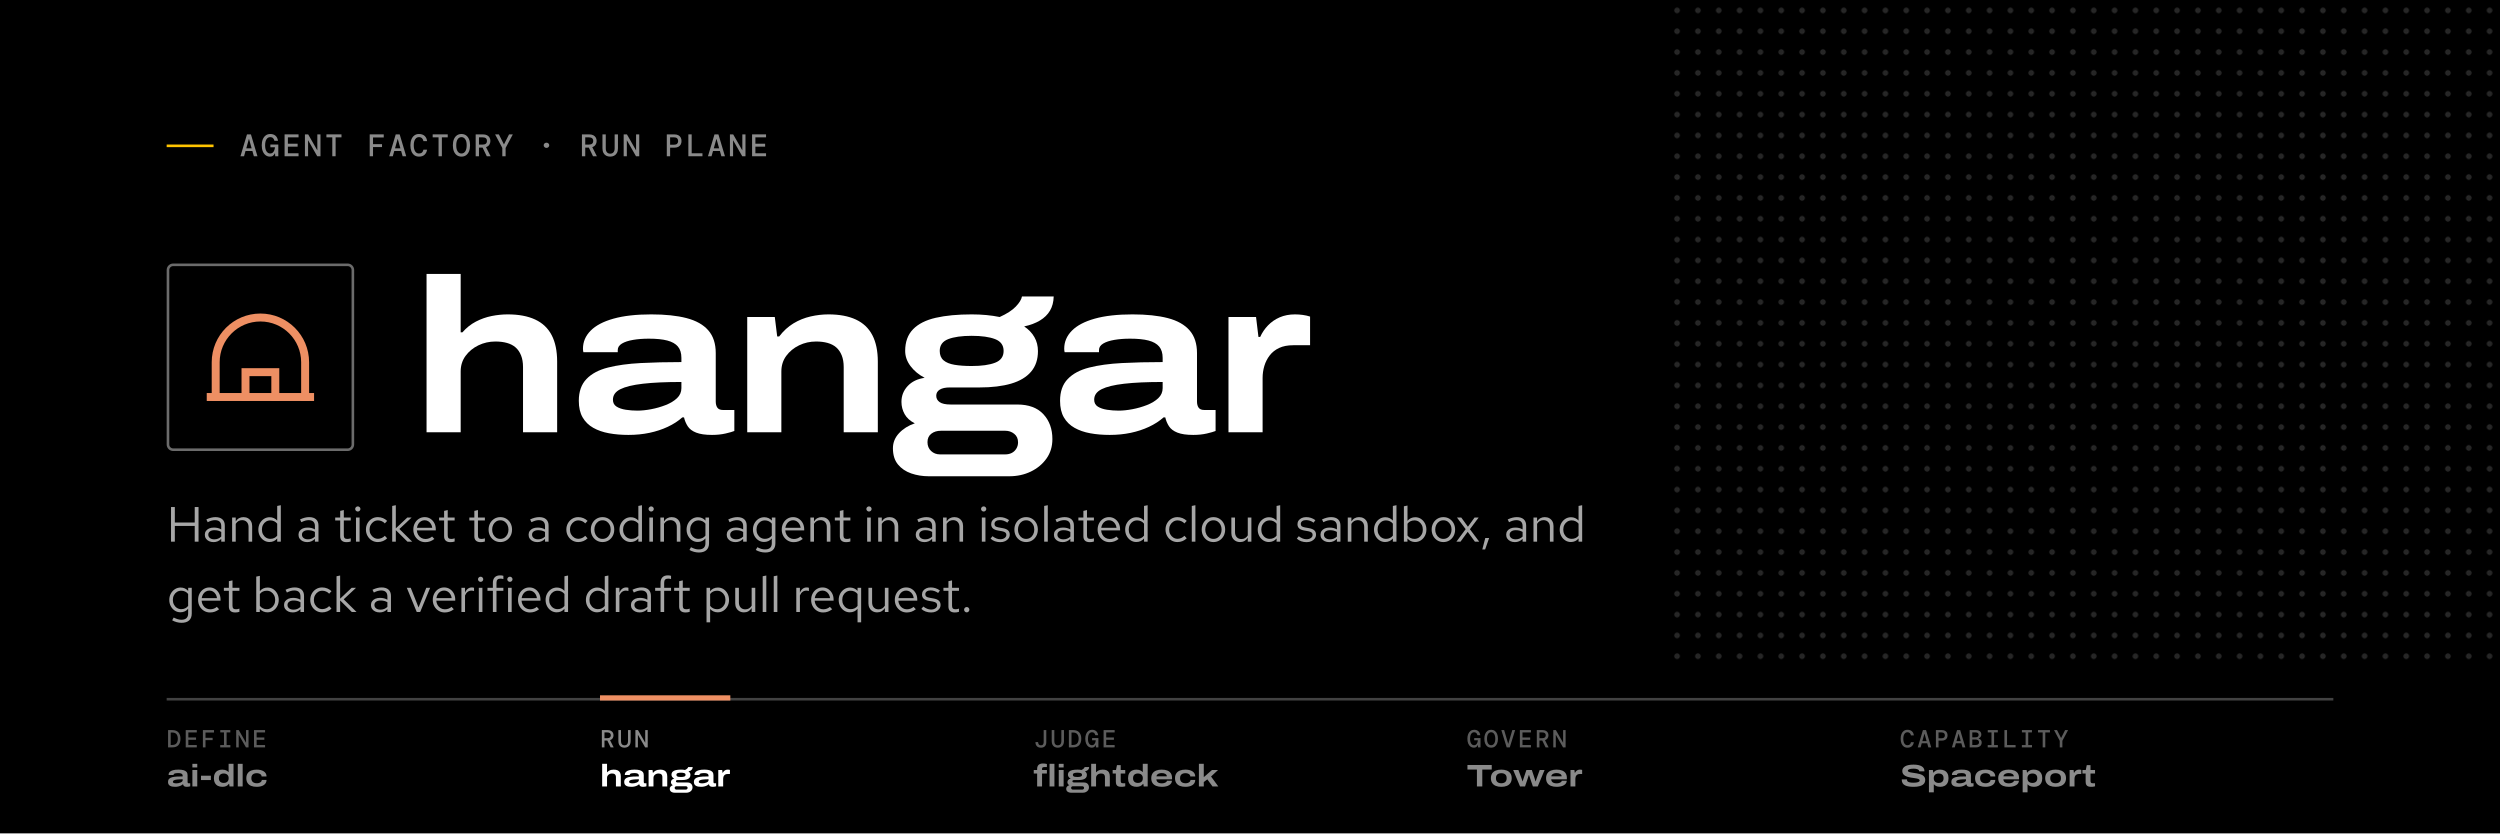
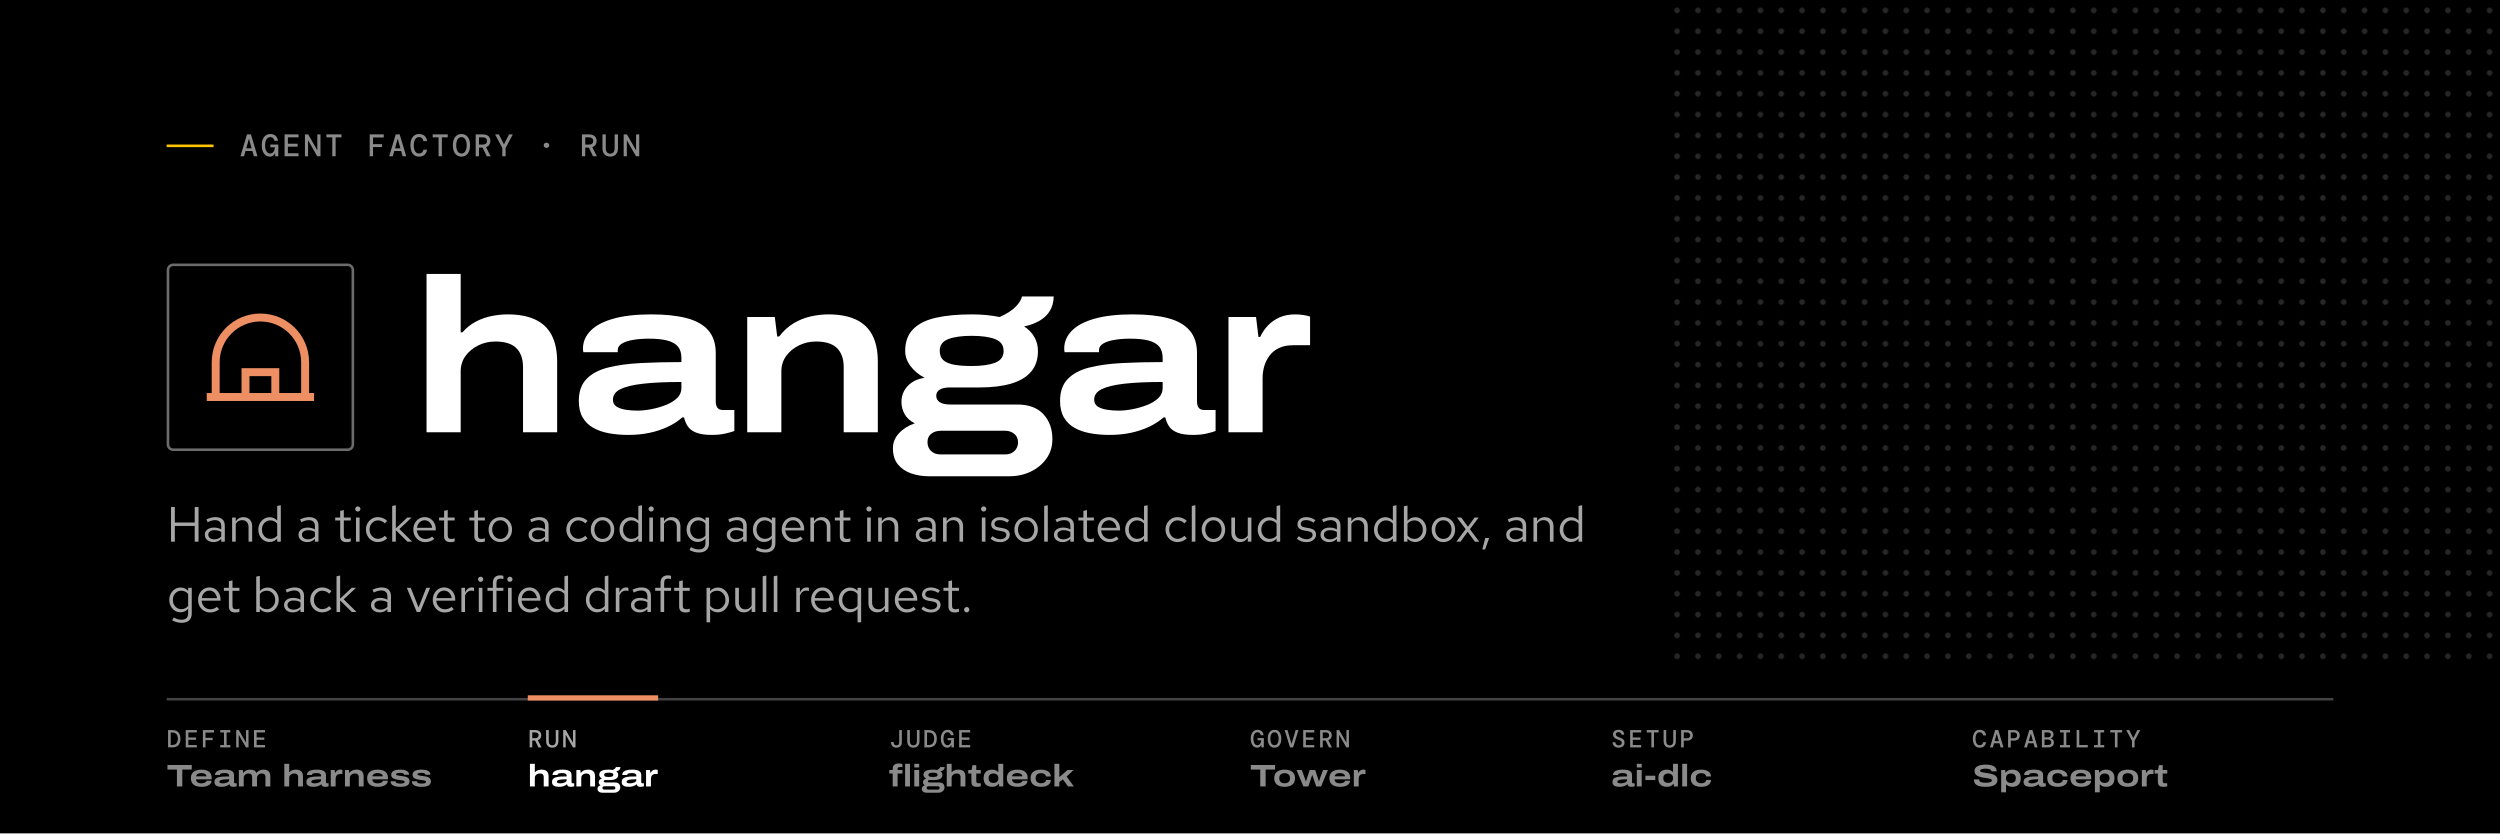
<svg xmlns="http://www.w3.org/2000/svg" width="960" height="320" viewBox="0 0 960 320" role="img" aria-labelledby="t d">
  <defs>
    <path id="m1" d="M28 0 237 700H363L572 0H457L410 168H190L143 0ZM297 550 214 253H386L303 550Z" />
    <path id="m7" d="M291 -12Q213 -12 154 32.5Q95 77 62 158Q29 239 29 350Q29 459 62 540Q95 621 156.5 666.5Q218 712 304 712Q408 712 471.5 655Q535 598 549 494H434Q424 548 390.5 580Q357 612 304 612Q223 612 180 542Q137 472 137 350Q137 223 182.5 155.5Q228 88 301 88Q350 88 382 117Q414 146 431 191.5Q448 237 452 288H305V376H559V0H461L454 94H448Q428 48 392 18Q356 -12 291 -12Z" />
    <path id="m5" d="M80 0V700H527V605H186V401H497V307H186V95H527V0Z" />
    <path id="m15" d="M51 0V700H155L448 187V700H549V0H445L152 513V0Z" />
    <path id="m21" d="M247 0V605H59V700H541V605H353V0Z" />
    <path id="m6" d="M84 0V700H533V601H190V387H478V294H190V0Z" />
    <path id="m3" d="M302 -12Q214 -12 152.5 33Q91 78 58.5 159.5Q26 241 26 349Q26 458 58.5 539.5Q91 621 153 666.5Q215 712 302 712Q415 712 482 650.5Q549 589 560 484H443Q434 539 398.5 575.5Q363 612 301 612Q222 612 178 542Q134 472 134 349Q134 227 178 157.5Q222 88 301 88Q365 88 399 121.5Q433 155 443 210H560Q544 107 479 47.5Q414 -12 302 -12Z" />
    <path id="m16" d="M300 -12Q215 -12 153 32Q91 76 58 157Q25 238 25 350Q25 462 58 543Q91 624 153 668Q215 712 300 712Q386 712 447.5 668Q509 624 542 543Q575 462 575 350Q575 238 542 157Q509 76 447.5 32Q386 -12 300 -12ZM300 88Q375 88 421 155.5Q467 223 467 350Q467 477 421 544.5Q375 612 300 612Q224 612 178.5 544.5Q133 477 133 350Q133 223 178.5 155.5Q224 88 300 88Z" />
    <path id="m19" d="M75 0V700H304Q386 700 439.5 672Q493 644 519.5 596.5Q546 549 546 489Q546 421 511.5 368.5Q477 316 406 292L553 0H430L296 277H181V0ZM181 373H298Q370 373 403.5 405Q437 437 437 489Q437 542 404 573.5Q371 605 297 605H181Z" />
    <path id="m26" d="M247 0V266L16 700H137L300 378L463 700H584L353 266V0Z" />
    <path id="m87" d="M300 267Q263 267 237 291.5Q211 316 211 351Q211 386 237 410Q263 434 300 434Q338 434 363.5 410Q389 386 389 351Q389 316 363.5 291.5Q338 267 300 267Z" />
    <path id="m22" d="M298 -12Q227 -12 171.5 17Q116 46 84 105.5Q52 165 52 256V700H158V250Q158 170 196 126.5Q234 83 300 83Q366 83 404 126.5Q442 170 442 250V700H548V256Q548 165 515 105.5Q482 46 425.5 17Q369 -12 298 -12Z" />
-     <path id="m17" d="M71 0V700H308Q388 700 440 672.5Q492 645 517 597Q542 549 542 487Q542 425 517 377Q492 329 440 301.5Q388 274 308 274H177V0ZM177 369H303Q371 369 402.5 401Q434 433 434 487Q434 540 402.5 572.5Q371 605 303 605H177Z" />
-     <path id="m12" d="M81 0V700H187V95H532V0Z" />
    <path id="d35" d="M69 0V724H225V457H233Q260 488 294.5 506Q329 524 366.5 531.5Q404 539 440 539Q515 539 565.5 515.5Q616 492 641 444Q666 396 666 323V0H510V298Q510 329 501 351.5Q492 374 476 388Q460 402 436.5 408.5Q413 415 384 415Q342 415 306 397.5Q270 380 247.5 349.5Q225 319 225 278V0Z" />
    <path id="d28" d="M270 -12Q222 -12 181 -4.5Q140 3 109 20.5Q78 38 60.5 68Q43 98 43 144Q43 207 78 243.5Q113 280 176.5 296Q240 312 325.5 316.5Q411 321 512 321V340Q512 373 496 392Q480 411 447.5 419.5Q415 428 363 428Q324 428 291.5 422.5Q259 417 240 405.5Q221 394 221 376V366H64Q63 370 62.5 373.5Q62 377 62 382Q62 429 97 464.5Q132 500 201.5 519.5Q271 539 374 539Q470 539 535.5 522Q601 505 635 466Q669 427 669 362V141Q669 123 676.5 112.5Q684 102 702 102H754V6Q742 1 714 -5.5Q686 -12 652 -12Q606 -12 579.5 -1.5Q553 9 541 27.5Q529 46 524 68H516Q488 43 449.5 25Q411 7 366 -2.5Q321 -12 270 -12ZM311 99Q339 99 373.5 105.5Q408 112 440 124.5Q472 137 492 156Q512 175 512 202V230Q405 230 336 222Q267 214 233 197Q199 180 199 149Q199 128 215.5 117.5Q232 107 258 103Q284 99 311 99Z" />
    <path id="d42" d="M69 0V527H195L206 438H215Q244 476 280.5 498Q317 520 358.5 529.5Q400 539 440 539Q515 539 565.5 515.5Q616 492 641 444Q666 396 666 323V0H510V298Q510 329 501 351.5Q492 374 476 388Q460 402 436.5 408.5Q413 415 384 415Q342 415 306 397.5Q270 380 247.5 349.5Q225 319 225 278V0Z" />
    <path id="d34" d="M177 -201Q134 -201 96.5 -188Q59 -175 36 -147Q13 -119 13 -73Q13 -34 41 -4Q69 26 113 41Q81 57 66.5 83Q52 109 52 139Q52 181 80.5 211.5Q109 242 158 249Q118 270 93.5 302.5Q69 335 69 372Q69 434 105 471Q141 508 209 523.5Q277 539 373 539Q408 539 440 536Q472 533 501 527Q550 549 574.5 574.5Q599 600 603 621H748Q747 583 731 556Q715 529 685 511Q655 493 613 484Q643 464 659.5 435.5Q676 407 676 371Q676 314 644.5 277Q613 240 553.5 222.5Q494 205 409 205H273Q243 205 227 195Q211 185 211 167Q211 149 226.5 138Q242 127 277 127H581Q660 127 701 82.5Q742 38 742 -31Q742 -82 715 -120Q688 -158 643.5 -179.5Q599 -201 545 -201ZM228 -101H527Q543 -101 556 -94.5Q569 -88 577 -75Q585 -62 585 -46Q585 -21 567.5 -7Q550 7 527 7H232Q206 7 188.5 -6.5Q171 -20 171 -45Q171 -70 187.5 -85.5Q204 -101 228 -101ZM373 303Q441 303 480 318Q519 333 519 372Q519 411 480 426Q441 441 373 441Q305 441 266 426Q227 411 227 372Q227 344 244.5 329Q262 314 295 308.5Q328 303 373 303Z" />
    <path id="d46" d="M69 0V527H195L206 436H214Q227 465 249.5 488.5Q272 512 303 525.5Q334 539 373 539Q391 539 409 536.5Q427 534 442 529V398H365Q327 398 300.5 385.5Q274 373 257.5 351.5Q241 330 233 303.5Q225 277 225 248V0Z" />
    <path id="s8" d="M88 0V700H165V387H567V700H644V0H567V318H165V0Z" />
    <path id="s27" d="M226 -9Q174 -9 134 10Q94 29 71.5 62.5Q49 96 49 140Q49 184 72 216.5Q95 249 136 267Q177 285 232 285Q274 285 311.5 276Q349 267 381 247V314Q381 374 349 404.5Q317 435 255 435Q221 435 185.5 425Q150 415 107 393L80 449Q178 496 264 496Q355 496 404 451.5Q453 407 453 324V0H381V57Q349 24 310 7.5Q271 -9 226 -9ZM119 142Q119 99 152.5 73Q186 47 241 47Q282 47 316.5 61Q351 75 381 103V197Q350 215 317 223.5Q284 232 243 232Q187 232 153 207.5Q119 183 119 142Z" />
    <path id="s41" d="M75 0V488H148V409Q176 453 215 474.5Q254 496 303 496Q356 496 395.5 473.5Q435 451 457.5 410.5Q480 370 480 316V0H407V295Q407 360 371.5 397.5Q336 435 276 435Q236 435 203 416Q170 397 148 360V0Z" />
    <path id="s30" d="M278 -7Q215 -7 164 26.5Q113 60 83 116.5Q53 173 53 243Q53 314 83.5 370.5Q114 427 166 460.5Q218 494 282 494Q327 494 366 476.5Q405 459 434 426V722L507 737V0H434V65Q406 30 366 11.5Q326 -7 278 -7ZM296 57Q339 57 375 74Q411 91 434 122V364Q410 395 373.5 412.5Q337 430 296 430Q247 430 208.5 406Q170 382 147.5 340Q125 298 125 244Q125 191 147.5 148.5Q170 106 208.5 81.5Q247 57 296 57Z" />
    <path id="s47" d="M261 -10Q198 -10 165.5 20.5Q133 51 133 109V428H32V488H133V622L206 639V488H346V428H206V128Q206 89 222.5 72Q239 55 277 55Q296 55 311 58Q326 61 346 68V3Q326 -4 304 -7Q282 -10 261 -10Z" />
    <path id="s35" d="M74 0V488H147V0ZM111 609Q89 609 73.5 624.5Q58 640 58 661Q58 682 73.5 697.5Q89 713 111 713Q133 713 148.5 697.5Q164 682 164 661Q164 640 148.5 624.5Q133 609 111 609Z" />
    <path id="s29" d="M294 -8Q226 -8 171.5 25.5Q117 59 85 116.5Q53 174 53 244Q53 315 85 372Q117 429 171.5 462.5Q226 496 294 496Q348 496 397 476Q446 456 482 420L435 369Q409 398 372 414Q335 430 297 430Q249 430 210.5 405Q172 380 149 338Q126 296 126 244Q126 192 149 150Q172 108 210.5 83Q249 58 297 58Q335 58 372 74.5Q409 91 435 119L482 68Q446 32 397 12Q348 -8 294 -8Z" />
    <path id="s38" d="M75 0V722L148 737V269L380 488H468L220 256L479 0H383L148 233V0Z" />
    <path id="s31" d="M295 -10Q227 -10 172 23.5Q117 57 85 114.5Q53 172 53 244Q53 316 83.5 373Q114 430 166 463Q218 496 283 496Q347 496 397.5 463.5Q448 431 477.5 375.5Q507 320 507 250V228H124Q128 178 151.5 138.5Q175 99 213.5 76.5Q252 54 298 54Q336 54 371.5 67.5Q407 81 432 104L478 55Q436 22 391 6Q346 -10 295 -10ZM126 280H435Q430 324 408.5 358.5Q387 393 354.5 413Q322 433 282 433Q242 433 209 413.5Q176 394 154.5 359.5Q133 325 126 280Z" />
    <path id="s42" d="M290 -8Q223 -8 169 25Q115 58 84 115Q53 172 53 244Q53 316 84 373Q115 430 169 463Q223 496 290 496Q358 496 411.5 463Q465 430 496 373Q527 316 527 244Q527 172 496 115Q465 58 411.5 25Q358 -8 290 -8ZM290 56Q338 56 375 80.5Q412 105 433.5 148Q455 191 455 244Q455 298 433.5 340.5Q412 383 375 407.5Q338 432 290 432Q242 432 205 407.5Q168 383 146.5 340.5Q125 298 125 244Q125 191 146.5 148Q168 105 205 80.5Q242 56 290 56Z" />
    <path id="s33" d="M301 -219Q252 -219 202.5 -205.5Q153 -192 111 -168L142 -112Q187 -135 224 -146Q261 -157 298 -157Q365 -157 399.5 -125Q434 -93 434 -32V66Q406 31 366 12.5Q326 -6 278 -6Q215 -6 164 27.5Q113 61 83 117.5Q53 174 53 244Q53 314 83.5 370.5Q114 427 166 460.5Q218 494 282 494Q328 494 367 476.5Q406 459 435 425V488H507V-31Q507 -122 454 -170.5Q401 -219 301 -219ZM296 57Q339 57 375 74.5Q411 92 434 123V364Q410 395 373.5 412.5Q337 430 296 430Q247 430 208.5 406Q170 382 147.5 340Q125 298 125 244Q125 191 147.5 148.5Q170 106 208.5 81.5Q247 57 296 57Z" />
    <path id="s46" d="M226 -10Q166 -10 115 8.5Q64 27 28 62L67 110Q111 78 148 63.5Q185 49 224 49Q277 49 312 74Q347 99 347 138Q347 168 326.5 185Q306 202 259 211L179 225Q108 238 74.5 269Q41 300 41 353Q41 395 63.5 427Q86 459 126 477.5Q166 496 217 496Q267 496 312 481.5Q357 467 403 435L367 384Q329 411 291 423.5Q253 436 214 436Q166 436 137 415Q108 394 108 358Q108 328 126.5 312Q145 296 192 288L274 273Q348 260 382 228Q416 196 416 142Q416 99 391 64.5Q366 30 323 10Q280 -10 226 -10Z" />
    <path id="s39" d="M75 0V722L148 737V0Z" />
    <path id="s48" d="M249 -8Q197 -8 157 15Q117 38 94.5 79Q72 120 72 173V488H146V194Q146 129 181 91Q216 53 276 53Q317 53 349.5 72Q382 91 404 127V488H477V0H404V79Q376 36 337.5 14Q299 -8 249 -8Z" />
    <path id="s28" d="M75 0V715L148 730V421Q176 456 216 475Q256 494 305 494Q369 494 419.5 460.5Q470 427 500 370.5Q530 314 530 244Q530 174 499.5 117Q469 60 417.5 26.5Q366 -7 301 -7Q255 -7 215.5 11.5Q176 30 147 64V0ZM287 56Q336 56 374.5 80.5Q413 105 435.5 147.5Q458 190 458 243Q458 297 435.5 339Q413 381 374.5 405.5Q336 430 287 430Q244 430 207.5 412.5Q171 395 148 363V124Q172 92 208.5 74Q245 56 287 56Z" />
    <path id="s51" d="M13 0 200 253 24 488H111L246 302L380 488H463L286 251L474 0H387L241 199L96 0Z" />
    <path id="s63" d="M50 -157 110 74H188L107 -157Z" />
    <path id="s49" d="M215 0 15 488H94L252 91L408 488H486L285 0Z" />
    <path id="s45" d="M75 0V488H148V388Q167 439 202.5 467.5Q238 496 284 496Q297 496 308 494.5Q319 493 330 489V423Q318 427 304.5 429.5Q291 432 279 432Q234 432 200.5 406Q167 380 148 333V0Z" />
    <path id="s56" d="M137 0V428H28V488H137V590Q137 662 175 701Q213 740 283 740Q303 740 319.5 738Q336 736 349 731V665Q333 670 320 672Q307 674 290 674Q248 674 229 653.5Q210 633 210 589V488H349V428H210V0ZM444 0V488H517V0ZM481 609Q459 609 443.5 624.5Q428 640 428 661Q428 682 443.5 697.5Q459 713 481 713Q503 713 518.5 697.5Q534 682 534 661Q534 640 518.5 624.5Q503 609 481 609Z" />
    <path id="s32" d="M137 0V428H28V488H137V590Q137 662 175 701Q213 740 283 740Q303 740 319.5 738Q336 736 349 731V665Q333 670 320 672Q307 674 290 674Q248 674 229 653.5Q210 633 210 589V488H349V428H210V0Z" />
    <path id="s43" d="M75 -209V488H147V418Q175 455 215.5 474.5Q256 494 305 494Q369 494 419.5 460.5Q470 427 500 370.5Q530 314 530 244Q530 174 499.5 117Q469 60 417.5 26.5Q366 -7 301 -7Q255 -7 216 10.5Q177 28 148 61V-209ZM287 56Q336 56 374.5 80.5Q413 105 435.5 147.5Q458 190 458 243Q458 297 435.5 339Q413 381 374.5 405.5Q336 430 287 430Q244 430 207.5 412.5Q171 395 148 363V124Q172 92 208.5 74Q245 56 287 56Z" />
    <path id="s44" d="M434 -209V65Q406 30 366 11.5Q326 -7 278 -7Q215 -7 164 26.5Q113 60 83 116.5Q53 173 53 243Q53 314 83.5 370.5Q114 427 166 460.5Q218 494 282 494Q327 494 366 476.5Q405 459 434 426V488H507V-209ZM296 57Q339 57 375 74Q411 91 434 122V364Q410 395 373.5 412.5Q337 430 296 430Q247 430 208.5 406Q170 382 147.5 340Q125 298 125 244Q125 191 147.5 148.5Q170 106 208.5 81.5Q247 57 296 57Z" />
    <path id="s62" d="M125 -8Q103 -8 87.5 8Q72 24 72 46Q72 69 87.5 84.5Q103 100 125 100Q147 100 162.5 84.5Q178 69 178 46Q178 24 162.5 8Q147 -8 125 -8Z" />
    <path id="m4" d="M57 0V700H225Q394 700 476 606.5Q558 513 558 350Q558 187 476 93.5Q394 0 225 0ZM163 98H221Q343 98 397 166.5Q451 235 451 350Q451 465 397 533.5Q343 602 221 602H163Z" />
    <path id="m9" d="M95 0V94H247V606H97V700H503V606H353V94H505V0Z" />
-     <path id="d36" d="M69 608V724H225V608ZM69 0V527H225V0Z" />
-     <path id="d180" d="M50 205V344H366V205Z" />
-     <path id="d31" d="M320 -12Q238 -12 177 18Q116 48 81.5 109.5Q47 171 47 263Q47 357 81 418Q115 479 175 509Q235 539 313 539Q352 539 389 530.5Q426 522 457.5 505Q489 488 511 462H518V724H675V0H548L535 83H527Q489 31 435.5 9.5Q382 -12 320 -12ZM362 113Q412 113 447 130.5Q482 148 500.5 181Q519 214 519 259V267Q519 302 508.5 329Q498 356 477.5 375Q457 394 427.5 404.5Q398 415 361 415Q312 415 277.5 397.5Q243 380 225 348Q207 316 207 271V256Q207 211 225.5 179Q244 147 278.5 130Q313 113 362 113Z" />
-     <path id="d40" d="M69 0V724H225V0Z" />
-     <path id="d30" d="M381 -12Q277 -12 202.5 18.5Q128 49 88 110.5Q48 172 48 264Q48 356 88 417Q128 478 202.5 508.5Q277 539 381 539Q446 539 503.5 525.5Q561 512 604 484.5Q647 457 671 416Q695 375 695 320H537Q537 354 516 377Q495 400 459.5 412.5Q424 425 381 425Q326 425 288 407Q250 389 230 355.5Q210 322 210 274V254Q210 207 230.5 173Q251 139 290.5 120.5Q330 102 387 102Q429 102 464.5 115.5Q500 129 521.5 153Q543 177 543 208H695Q695 152 670.5 110.5Q646 69 603.5 42Q561 15 503.5 1.5Q446 -12 381 -12Z" />
+     <path id="d20" d="M328 0V541H25V687H802V541H500V0Z" />
+     <path id="d32" d="M387 -12Q282 -12 206 17.5Q130 47 88.5 108Q47 169 47 263Q47 355 87.5 416.5Q128 478 203.5 508.5Q279 539 381 539Q488 539 562 509Q636 479 674 420Q712 361 712 274V228H211Q214 182 236 153.5Q258 125 297.5 112Q337 99 390 99Q414 99 440.5 104.5Q467 110 490.5 120Q514 130 530 145.5Q546 161 548 183H708Q708 141 686 105Q664 69 622 43Q580 17 520.5 2.5Q461 -12 387 -12ZM212 323H545Q545 349 533 368.5Q521 388 498.5 401.5Q476 415 447 421.5Q418 428 384 428Q335 428 297.5 415.5Q260 403 238.5 379.5Q217 356 212 323Z" />
+     <path id="d41" d="M69 0V527H195L206 438H215Q243 476 278.5 498Q314 520 354.5 529.5Q395 539 434 539Q508 539 557.5 514.5Q607 490 629 438H639Q667 476 703 498Q739 520 779.5 529.5Q820 539 860 539Q931 539 979.5 515.5Q1028 492 1052 444Q1076 396 1076 323V0H920V298Q920 329 911.5 351.5Q903 374 887.5 388Q872 402 850.5 408.5Q829 415 802 415Q762 415 727.5 397.5Q693 380 671.5 349.5Q650 319 650 278V0H494V298Q494 329 486 351.5Q478 374 462.5 388Q447 402 425.5 408.5Q404 415 376 415Q336 415 301.5 397.5Q267 380 246 349.5Q225 319 225 278V0Z" />
+     <path id="d47" d="M340 -12Q281 -12 227 -2.5Q173 7 130.5 26Q88 45 63 76Q38 107 38 149Q38 154 38.5 158Q39 162 40 166H200Q200 164 199.5 161Q199 158 199 156Q199 133 219 119Q239 105 271.5 98.5Q304 92 341 92Q376 92 409.5 96Q443 100 465 111.5Q487 123 487 147Q487 171 461 182Q435 193 388.5 198.5Q342 204 280 213Q233 220 192.5 231Q152 242 121.5 259.5Q91 277 74 305Q57 333 57 374Q57 418 78 449.5Q99 481 137.5 501Q176 521 230 530Q284 539 349 539Q406 539 456.5 530Q507 521 545 502Q583 483 605 455Q627 427 627 390Q627 386 627 382Q627 378 626 375H466V380Q466 400 449 412Q432 424 405 429.5Q378 435 347 435Q336 435 314 434Q292 433 268.5 429Q245 425 229 416Q213 407 213 390Q213 369 238 359Q263 349 303.5 344Q344 339 391 333Q441 327 486.5 318Q532 309 567.5 291.5Q603 274 623 244Q643 214 643 166Q643 116 622 81.5Q601 47 561.5 26.5Q522 6 465.5 -3Q409 -12 340 -12Z" />
    <path id="m10" d="M309 -12Q201 -12 143 48.5Q85 109 85 215H192Q193 160 220 122Q247 84 308 84Q367 84 392.5 121Q418 158 418 213V700H524V213Q524 105 467 46.5Q410 -12 309 -12Z" />
    <path id="d60" d="M122 0V413H13V527H122V566Q122 622 143.5 659.5Q165 697 206 716Q247 735 306 735Q326 735 349 733Q372 731 394 727.5Q416 724 434 718V621H366Q318 621 298.5 608.5Q279 596 279 565V527H434V413H279V0ZM519 0V724H675V0Z" />
+     <path id="d36" d="M69 608V724H225V608ZM69 0V527H225V0Z" />
    <path id="d48" d="M304 -12Q243 -12 203.5 3.5Q164 19 145 56.5Q126 94 126 159V413H24V527H131L162 683H282V527H427V413H282V179Q282 141 296.5 121.5Q311 102 359 102H427V5Q413 0 390.5 -4Q368 -8 344.5 -10Q321 -12 304 -12Z" />
-     <path id="d32" d="M387 -12Q282 -12 206 17.5Q130 47 88.5 108Q47 169 47 263Q47 355 87.5 416.5Q128 478 203.5 508.5Q279 539 381 539Q488 539 562 509Q636 479 674 420Q712 361 712 274V228H211Q214 182 236 153.5Q258 125 297.5 112Q337 99 390 99Q414 99 440.5 104.5Q467 110 490.5 120Q514 130 530 145.5Q546 161 548 183H708Q708 141 686 105Q664 69 622 43Q580 17 520.5 2.5Q461 -12 387 -12ZM212 323H545Q545 349 533 368.5Q521 388 498.5 401.5Q476 415 447 421.5Q418 428 384 428Q335 428 297.5 415.5Q260 403 238.5 379.5Q217 356 212 323Z" />
+     <path id="d31" d="M320 -12Q238 -12 177 18Q116 48 81.5 109.5Q47 171 47 263Q47 357 81 418Q115 479 175 509Q235 539 313 539Q352 539 389 530.5Q426 522 457.5 505Q489 488 511 462H518V724H675V0H548L535 83H527Q489 31 435.5 9.5Q382 -12 320 -12ZM362 113Q412 113 447 130.5Q482 148 500.5 181Q519 214 519 259V267Q519 302 508.5 329Q498 356 477.5 375Q457 394 427.5 404.5Q398 415 361 415Q312 415 277.5 397.5Q243 380 225 348Q207 316 207 271V256Q207 211 225.5 179Q244 147 278.5 130Q313 113 362 113Z" />
+     <path id="d30" d="M381 -12Q277 -12 202.5 18.5Q128 49 88 110.5Q48 172 48 264Q48 356 88 417Q128 478 202.5 508.5Q277 539 381 539Q446 539 503.5 525.5Q561 512 604 484.5Q647 457 671 416Q695 375 695 320H537Q537 354 516 377Q495 400 459.5 412.5Q424 425 381 425Q326 425 288 407Q250 389 230 355.5Q210 322 210 274V254Q210 207 230.5 173Q251 139 290.5 120.5Q330 102 387 102Q429 102 464.5 115.5Q500 129 521.5 153Q543 177 543 208H695Q695 152 670.5 110.5Q646 69 603.5 42Q561 15 503.5 1.5Q446 -12 381 -12Z" />
    <path id="d39" d="M69 0V724H225V298L488 527H682L458 318L690 0H504L339 227L225 143V0Z" />
    <path id="m23" d="M237 0 21 700H135L300 140L465 700H579L363 0Z" />
-     <path id="d20" d="M328 0V541H25V687H802V541H500V0Z" />
    <path id="d43" d="M380 -12Q277 -12 202.5 19Q128 50 87.5 111.5Q47 173 47 264Q47 356 87.5 417Q128 478 202.5 508.5Q277 539 380 539Q483 539 557.5 508.5Q632 478 672.5 417Q713 356 713 264Q713 173 672.5 111.5Q632 50 557.5 19Q483 -12 380 -12ZM380 102Q434 102 472.5 120.5Q511 139 531 173Q551 207 551 254V274Q551 322 531 355.5Q511 389 472.5 407Q434 425 380 425Q325 425 287 407Q249 389 229 355.5Q209 322 209 274V254Q209 207 229 173Q249 139 287 120.5Q325 102 380 102Z" />
    <path id="d51" d="M224 0 4 527H172L265 276Q273 254 280 233Q287 212 292.5 194.5Q298 177 300 166H308Q311 177 316.5 194Q322 211 329 232Q336 253 343 275L427 527H601L685 275Q688 267 693.5 247.5Q699 228 705.5 206.5Q712 185 718 166H726Q730 182 736.5 202.5Q743 223 750 242.5Q757 262 761 275L853 527H1010L790 0H635L553 240Q546 263 538 286.5Q530 310 523 331Q516 352 512 365H505Q500 350 492.5 328.5Q485 307 478 283.5Q471 260 464 239L384 0Z" />
+     <path id="m20" d="M307 -12Q233 -12 177.5 15Q122 42 90.5 92Q59 142 58 211H170Q171 158 206.5 120.5Q242 83 306 83Q365 83 398 110.5Q431 138 431 182Q431 219 411.5 243.5Q392 268 351 287.5Q310 307 245 328Q158 356 117 405.5Q76 455 76 527Q76 610 136 661Q196 712 301 712Q403 712 465 659.5Q527 607 529 514H416Q416 539 402 562.5Q388 586 362 601.5Q336 617 298 617Q251 618 219 594.5Q187 571 187 531Q187 482 226 454.5Q265 427 353 398Q408 380 450.5 354.5Q493 329 517.5 289.5Q542 250 542 189Q542 133 514 87.5Q486 42 433.5 15Q381 -12 307 -12Z" />
+     <path id="m17" d="M71 0V700H308Q388 700 440 672.5Q492 645 517 597Q542 549 542 487Q542 425 517 377Q492 329 440 301.5Q388 274 308 274H177V0ZM177 369H303Q371 369 402.5 401Q434 433 434 487Q434 540 402.5 572.5Q371 605 303 605H177Z" />
+     <path id="d180" d="M50 205V344H366V205Z" />
+     <path id="d40" d="M69 0V724H225V0Z" />
    <path id="m2" d="M56 0V700H306Q415 700 471 650Q527 600 527 521Q527 460 495 422Q463 384 421 367V360Q471 342 507 301.5Q543 261 543 195Q543 141 516.5 96.5Q490 52 439 26Q388 0 314 0ZM162 408H293Q354 408 386 432.5Q418 457 418 507Q418 606 291 606H162ZM162 98H300Q365 98 400 126Q435 154 435 208Q435 261 398 289.5Q361 318 298 318H162Z" />
+     <path id="m12" d="M81 0V700H187V95H532V0Z" />
    <path id="d19" d="M440 -12Q359 -12 289.5 -2.5Q220 7 167 32Q114 57 85 101.5Q56 146 56 215Q56 217 56 220Q56 223 57 225H226Q225 221 225 216Q225 211 225 205Q225 174 250 155.5Q275 137 322 128.5Q369 120 432 120Q459 120 486.5 122Q514 124 539.5 128.5Q565 133 585 141Q605 149 617 161.5Q629 174 629 191Q629 215 605.5 229.5Q582 244 542.5 253Q503 262 453.5 268.5Q404 275 351 283.5Q298 292 248.5 306.5Q199 321 159.5 344.5Q120 368 96.5 405Q73 442 73 496Q73 546 98 584Q123 622 170 648Q217 674 283.5 686.5Q350 699 433 699Q517 699 582 685.5Q647 672 691.5 646.5Q736 621 758.5 583.5Q781 546 781 498V483H613V494Q613 516 591.5 532.5Q570 549 531.5 559Q493 569 442 569Q375 569 333 560.5Q291 552 271 537.5Q251 523 251 506Q251 484 274.5 471Q298 458 337.5 450Q377 442 426.5 435.5Q476 429 529 420Q582 411 631.5 397.5Q681 384 720.5 360Q760 336 783.5 300.5Q807 265 807 212Q807 131 760 81.5Q713 32 630.5 10Q548 -12 440 -12Z" />
    <path id="d44" d="M69 -189V527H195L208 444H217Q254 497 307.5 518Q361 539 424 539Q505 539 566 509Q627 479 661.5 418Q696 357 696 264Q696 171 662 109.5Q628 48 568.5 18Q509 -12 431 -12Q392 -12 354.5 -3.5Q317 5 286 22Q255 39 233 65H225V-189ZM383 113Q432 113 466.5 130.5Q501 148 519 180Q537 212 537 256V271Q537 316 519 348.5Q501 381 466 398Q431 415 381 415Q332 415 296.5 397Q261 379 242.5 346.5Q224 314 224 268V260Q224 226 234.5 198.5Q245 171 265.5 152Q286 133 315.5 123Q345 113 383 113Z" />
  </defs>
  <rect width="960" height="320" fill="#000000" />
  <pattern id="dots" x="640" y="0" width="8" height="8" patternUnits="userSpaceOnUse">
    <circle cx="4" cy="4" r="1.1" fill="#262626" />
  </pattern>
  <rect x="640" y="0" width="320" height="256" fill="url(#dots)" />
  <g transform="translate(0 0) scale(1)">
    <rect x="64" y="55.5" width="18" height="1" fill="#FFC400" />
    <g fill="#8A8A8A">
      <use href="#m1" transform="translate(92 60) scale(0.012 -0.012)" />
      <use href="#m7" transform="translate(100.16 60) scale(0.012 -0.012)" />
      <use href="#m5" transform="translate(108.32 60) scale(0.012 -0.012)" />
      <use href="#m15" transform="translate(116.48 60) scale(0.012 -0.012)" />
      <use href="#m21" transform="translate(124.64 60) scale(0.012 -0.012)" />
      <use href="#m6" transform="translate(140.96 60) scale(0.012 -0.012)" />
      <use href="#m1" transform="translate(149.12 60) scale(0.012 -0.012)" />
      <use href="#m3" transform="translate(157.28 60) scale(0.012 -0.012)" />
      <use href="#m21" transform="translate(165.44 60) scale(0.012 -0.012)" />
      <use href="#m16" transform="translate(173.6 60) scale(0.012 -0.012)" />
      <use href="#m19" transform="translate(181.76 60) scale(0.012 -0.012)" />
      <use href="#m26" transform="translate(189.92 60) scale(0.012 -0.012)" />
      <use href="#m87" transform="translate(206.24 60) scale(0.012 -0.012)" />
      <use href="#m19" transform="translate(222.56 60) scale(0.012 -0.012)" />
      <use href="#m22" transform="translate(230.72 60) scale(0.012 -0.012)" />
      <use href="#m15" transform="translate(238.88 60) scale(0.012 -0.012)" />
-       <use href="#m17" transform="translate(255.2 60) scale(0.012 -0.012)" />
-       <use href="#m12" transform="translate(263.36 60) scale(0.012 -0.012)" />
-       <use href="#m1" transform="translate(271.52 60) scale(0.012 -0.012)" />
-       <use href="#m15" transform="translate(279.68 60) scale(0.012 -0.012)" />
-       <use href="#m5" transform="translate(287.84 60) scale(0.012 -0.012)" />
    </g>
    <rect x="64.5" y="101.69" width="71" height="71" rx="2" fill="none" stroke="#6B6B6B" />
    <g transform="translate(77.1 114.29) scale(1.908)" fill="none" color="#EE8F63" stroke="#EE8F63" stroke-width="1.6" stroke-linecap="square" stroke-linejoin="miter">
      <path d="M3 20 V13 A9 9 0 0 1 21 13 V20" />
      <path d="M2 20 H22" />
      <path d="M9 20 V15 H15 V20" />
    </g>
    <g fill="#FFFFFF">
      <use href="#d35" transform="translate(158 166) scale(0.084 -0.084)" />
      <use href="#d28" transform="translate(218.65 166) scale(0.084 -0.084)" />
      <use href="#d42" transform="translate(281.14 166) scale(0.084 -0.084)" />
      <use href="#d34" transform="translate(341.79 166) scale(0.084 -0.084)" />
      <use href="#d28" transform="translate(403.45 166) scale(0.084 -0.084)" />
      <use href="#d46" transform="translate(465.94 166) scale(0.084 -0.084)" />
    </g>
    <g fill="#A6A6A6">
      <use href="#s8" transform="translate(64 208) scale(0.019 -0.019)" />
      <use href="#s27" transform="translate(77.72 208) scale(0.019 -0.019)" />
      <use href="#s41" transform="translate(87.71 208) scale(0.019 -0.019)" />
      <use href="#s30" transform="translate(98.2 208) scale(0.019 -0.019)" />
      <use href="#s27" transform="translate(113.69 208) scale(0.019 -0.019)" />
      <use href="#s47" transform="translate(128.11 208) scale(0.019 -0.019)" />
      <use href="#s35" transform="translate(135.29 208) scale(0.019 -0.019)" />
      <use href="#s29" transform="translate(139.51 208) scale(0.019 -0.019)" />
      <use href="#s38" transform="translate(149.18 208) scale(0.019 -0.019)" />
      <use href="#s31" transform="translate(157.71 208) scale(0.019 -0.019)" />
      <use href="#s47" transform="translate(168.01 208) scale(0.019 -0.019)" />
      <use href="#s47" transform="translate(179.62 208) scale(0.019 -0.019)" />
      <use href="#s42" transform="translate(186.61 208) scale(0.019 -0.019)" />
      <use href="#s27" transform="translate(202.05 208) scale(0.019 -0.019)" />
      <use href="#s29" transform="translate(216.47 208) scale(0.019 -0.019)" />
      <use href="#s42" transform="translate(225.86 208) scale(0.019 -0.019)" />
      <use href="#s30" transform="translate(236.88 208) scale(0.019 -0.019)" />
      <use href="#s35" transform="translate(247.94 208) scale(0.019 -0.019)" />
      <use href="#s41" transform="translate(252.16 208) scale(0.019 -0.019)" />
      <use href="#s33" transform="translate(262.64 208) scale(0.019 -0.019)" />
      <use href="#s27" transform="translate(278.13 208) scale(0.019 -0.019)" />
      <use href="#s33" transform="translate(288.12 208) scale(0.019 -0.019)" />
      <use href="#s31" transform="translate(299.18 208) scale(0.019 -0.019)" />
      <use href="#s41" transform="translate(309.76 208) scale(0.019 -0.019)" />
      <use href="#s47" transform="translate(319.97 208) scale(0.019 -0.019)" />
      <use href="#s35" transform="translate(331.58 208) scale(0.019 -0.019)" />
      <use href="#s41" transform="translate(335.8 208) scale(0.019 -0.019)" />
      <use href="#s27" transform="translate(350.71 208) scale(0.019 -0.019)" />
      <use href="#s41" transform="translate(360.7 208) scale(0.019 -0.019)" />
      <use href="#s35" transform="translate(375.62 208) scale(0.019 -0.019)" />
      <use href="#s46" transform="translate(379.84 208) scale(0.019 -0.019)" />
      <use href="#s42" transform="translate(388.52 208) scale(0.019 -0.019)" />
      <use href="#s39" transform="translate(399.54 208) scale(0.019 -0.019)" />
      <use href="#s27" transform="translate(403.78 208) scale(0.019 -0.019)" />
      <use href="#s47" transform="translate(413.49 208) scale(0.019 -0.019)" />
      <use href="#s31" transform="translate(420.48 208) scale(0.019 -0.019)" />
      <use href="#s30" transform="translate(431.06 208) scale(0.019 -0.019)" />
      <use href="#s29" transform="translate(446.55 208) scale(0.019 -0.019)" />
      <use href="#s39" transform="translate(456.22 208) scale(0.019 -0.019)" />
      <use href="#s42" transform="translate(460.45 208) scale(0.019 -0.019)" />
      <use href="#s48" transform="translate(471.47 208) scale(0.019 -0.019)" />
      <use href="#s30" transform="translate(481.96 208) scale(0.019 -0.019)" />
      <use href="#s46" transform="translate(497.45 208) scale(0.019 -0.019)" />
      <use href="#s27" transform="translate(506.13 208) scale(0.019 -0.019)" />
      <use href="#s41" transform="translate(516.12 208) scale(0.019 -0.019)" />
      <use href="#s30" transform="translate(526.61 208) scale(0.019 -0.019)" />
      <use href="#s28" transform="translate(537.67 208) scale(0.019 -0.019)" />
      <use href="#s42" transform="translate(548.75 208) scale(0.019 -0.019)" />
      <use href="#s51" transform="translate(559.01 208) scale(0.019 -0.019)" />
      <use href="#s63" transform="translate(568.26 208) scale(0.019 -0.019)" />
      <use href="#s27" transform="translate(577.44 208) scale(0.019 -0.019)" />
      <use href="#s41" transform="translate(587.43 208) scale(0.019 -0.019)" />
      <use href="#s30" transform="translate(597.92 208) scale(0.019 -0.019)" />
    </g>
    <g fill="#A6A6A6">
      <use href="#s33" transform="translate(64 235) scale(0.019 -0.019)" />
      <use href="#s31" transform="translate(75.06 235) scale(0.019 -0.019)" />
      <use href="#s47" transform="translate(85.36 235) scale(0.019 -0.019)" />
      <use href="#s28" transform="translate(96.97 235) scale(0.019 -0.019)" />
      <use href="#s27" transform="translate(108.14 235) scale(0.019 -0.019)" />
      <use href="#s29" transform="translate(118.13 235) scale(0.019 -0.019)" />
      <use href="#s38" transform="translate(127.8 235) scale(0.019 -0.019)" />
      <use href="#s27" transform="translate(141.52 235) scale(0.019 -0.019)" />
      <use href="#s49" transform="translate(155.94 235) scale(0.019 -0.019)" />
      <use href="#s31" transform="translate(165.18 235) scale(0.019 -0.019)" />
      <use href="#s45" transform="translate(175.76 235) scale(0.019 -0.019)" />
      <use href="#s35" transform="translate(182.45 235) scale(0.019 -0.019)" />
      <use href="#s56" transform="translate(186.66 235) scale(0.019 -0.019)" />
      <use href="#s31" transform="translate(197.91 235) scale(0.019 -0.019)" />
      <use href="#s30" transform="translate(208.5 235) scale(0.019 -0.019)" />
      <use href="#s30" transform="translate(223.98 235) scale(0.019 -0.019)" />
      <use href="#s45" transform="translate(235.04 235) scale(0.019 -0.019)" />
      <use href="#s27" transform="translate(241.35 235) scale(0.019 -0.019)" />
      <use href="#s32" transform="translate(251.05 235) scale(0.019 -0.019)" />
      <use href="#s47" transform="translate(258.27 235) scale(0.019 -0.019)" />
      <use href="#s43" transform="translate(269.88 235) scale(0.019 -0.019)" />
      <use href="#s48" transform="translate(280.96 235) scale(0.019 -0.019)" />
      <use href="#s39" transform="translate(291.45 235) scale(0.019 -0.019)" />
      <use href="#s39" transform="translate(295.69 235) scale(0.019 -0.019)" />
      <use href="#s45" transform="translate(304.35 235) scale(0.019 -0.019)" />
      <use href="#s31" transform="translate(310.47 235) scale(0.019 -0.019)" />
      <use href="#s44" transform="translate(321.05 235) scale(0.019 -0.019)" />
      <use href="#s48" transform="translate(332.11 235) scale(0.019 -0.019)" />
      <use href="#s31" transform="translate(342.6 235) scale(0.019 -0.019)" />
      <use href="#s46" transform="translate(353.27 235) scale(0.019 -0.019)" />
      <use href="#s47" transform="translate(361.67 235) scale(0.019 -0.019)" />
      <use href="#s62" transform="translate(368.85 235) scale(0.019 -0.019)" />
    </g>
    <rect x="64" y="268" width="832" height="1" fill="#424242" />
-     <g fill="#5C5C5C">
+     <g fill="#8A8A8A">
      <use href="#m4" transform="translate(64 287) scale(0.0095 -0.0095)" />
      <use href="#m5" transform="translate(70.56 287) scale(0.0095 -0.0095)" />
      <use href="#m6" transform="translate(77.11 287) scale(0.0095 -0.0095)" />
      <use href="#m9" transform="translate(83.66 287) scale(0.0095 -0.0095)" />
      <use href="#m15" transform="translate(90.22 287) scale(0.0095 -0.0095)" />
      <use href="#m5" transform="translate(96.78 287) scale(0.0095 -0.0095)" />
    </g>
    <g fill="#8A8A8A">
-       <use href="#d28" transform="translate(64 302) scale(0.012 -0.012)" />
-       <use href="#d36" transform="translate(73.05 302) scale(0.012 -0.012)" />
-       <use href="#d180" transform="translate(76.58 302) scale(0.012 -0.012)" />
-       <use href="#d31" transform="translate(81.57 302) scale(0.012 -0.012)" />
-       <use href="#d40" transform="translate(90.48 302) scale(0.012 -0.012)" />
-       <use href="#d30" transform="translate(94.01 302) scale(0.012 -0.012)" />
-     </g>
-     <g fill="#8A8A8A">
-       <use href="#m19" transform="translate(230.4 287) scale(0.0095 -0.0095)" />
-       <use href="#m22" transform="translate(236.96 287) scale(0.0095 -0.0095)" />
-       <use href="#m15" transform="translate(243.51 287) scale(0.0095 -0.0095)" />
+       <use href="#d20" transform="translate(64 302) scale(0.012 -0.012)" />
+       <use href="#d32" transform="translate(72.74 302) scale(0.012 -0.012)" />
+       <use href="#d28" transform="translate(81.84 302) scale(0.012 -0.012)" />
+       <use href="#d41" transform="translate(90.89 302) scale(0.012 -0.012)" />
+       <use href="#d35" transform="translate(108.35 302) scale(0.012 -0.012)" />
+       <use href="#d28" transform="translate(117.14 302) scale(0.012 -0.012)" />
+       <use href="#d46" transform="translate(126.18 302) scale(0.012 -0.012)" />
+       <use href="#d42" transform="translate(131.64 302) scale(0.012 -0.012)" />
+       <use href="#d32" transform="translate(140.43 302) scale(0.012 -0.012)" />
+       <use href="#d47" transform="translate(149.54 302) scale(0.012 -0.012)" />
+       <use href="#d47" transform="translate(157.74 302) scale(0.012 -0.012)" />
+     </g>
+     <g fill="#A6A6A6">
+       <use href="#m19" transform="translate(202.67 287) scale(0.0095 -0.0095)" />
+       <use href="#m22" transform="translate(209.22 287) scale(0.0095 -0.0095)" />
+       <use href="#m15" transform="translate(215.78 287) scale(0.0095 -0.0095)" />
    </g>
    <g fill="#FFFFFF">
-       <use href="#d35" transform="translate(230.4 302) scale(0.012 -0.012)" />
-       <use href="#d28" transform="translate(239.18 302) scale(0.012 -0.012)" />
-       <use href="#d42" transform="translate(248.23 302) scale(0.012 -0.012)" />
-       <use href="#d34" transform="translate(257.02 302) scale(0.012 -0.012)" />
-       <use href="#d28" transform="translate(265.94 302) scale(0.012 -0.012)" />
-       <use href="#d46" transform="translate(274.99 302) scale(0.012 -0.012)" />
-     </g>
-     <rect x="230.4" y="267" width="50.05" height="2" fill="#EE8F63" />
-     <g fill="#5C5C5C">
-       <use href="#m10" transform="translate(396.8 287) scale(0.0095 -0.0095)" />
-       <use href="#m22" transform="translate(403.36 287) scale(0.0095 -0.0095)" />
-       <use href="#m4" transform="translate(409.91 287) scale(0.0095 -0.0095)" />
-       <use href="#m7" transform="translate(416.47 287) scale(0.0095 -0.0095)" />
-       <use href="#m5" transform="translate(423.02 287) scale(0.0095 -0.0095)" />
-     </g>
-     <g fill="#8A8A8A">
-       <use href="#d60" transform="translate(396.8 302) scale(0.012 -0.012)" />
-       <use href="#d36" transform="translate(405.73 302) scale(0.012 -0.012)" />
-       <use href="#d34" transform="translate(409.26 302) scale(0.012 -0.012)" />
-       <use href="#d35" transform="translate(418.18 302) scale(0.012 -0.012)" />
-       <use href="#d48" transform="translate(426.97 302) scale(0.012 -0.012)" />
-       <use href="#d31" transform="translate(432.61 302) scale(0.012 -0.012)" />
-       <use href="#d32" transform="translate(441.52 302) scale(0.012 -0.012)" />
-       <use href="#d30" transform="translate(450.63 302) scale(0.012 -0.012)" />
-       <use href="#d39" transform="translate(459.55 302) scale(0.012 -0.012)" />
-     </g>
-     <g fill="#5C5C5C">
-       <use href="#m7" transform="translate(563.2 287) scale(0.0095 -0.0095)" />
-       <use href="#m16" transform="translate(569.75 287) scale(0.0095 -0.0095)" />
-       <use href="#m23" transform="translate(576.31 287) scale(0.0095 -0.0095)" />
-       <use href="#m5" transform="translate(582.87 287) scale(0.0095 -0.0095)" />
-       <use href="#m19" transform="translate(589.42 287) scale(0.0095 -0.0095)" />
-       <use href="#m15" transform="translate(595.98 287) scale(0.0095 -0.0095)" />
-     </g>
-     <g fill="#8A8A8A">
-       <use href="#d20" transform="translate(563.2 302) scale(0.012 -0.012)" />
-       <use href="#d43" transform="translate(571.94 302) scale(0.012 -0.012)" />
-       <use href="#d51" transform="translate(581.01 302) scale(0.012 -0.012)" />
-       <use href="#d32" transform="translate(593.13 302) scale(0.012 -0.012)" />
-       <use href="#d46" transform="translate(602.24 302) scale(0.012 -0.012)" />
-     </g>
-     <g fill="#5C5C5C">
-       <use href="#m3" transform="translate(729.6 287) scale(0.0095 -0.0095)" />
-       <use href="#m1" transform="translate(736.15 287) scale(0.0095 -0.0095)" />
-       <use href="#m17" transform="translate(742.71 287) scale(0.0095 -0.0095)" />
-       <use href="#m1" transform="translate(749.26 287) scale(0.0095 -0.0095)" />
-       <use href="#m2" transform="translate(755.82 287) scale(0.0095 -0.0095)" />
-       <use href="#m9" transform="translate(762.38 287) scale(0.0095 -0.0095)" />
-       <use href="#m12" transform="translate(768.93 287) scale(0.0095 -0.0095)" />
-       <use href="#m9" transform="translate(775.49 287) scale(0.0095 -0.0095)" />
-       <use href="#m21" transform="translate(782.04 287) scale(0.0095 -0.0095)" />
-       <use href="#m26" transform="translate(788.6 287) scale(0.0095 -0.0095)" />
-     </g>
-     <g fill="#8A8A8A">
-       <use href="#d19" transform="translate(729.6 302) scale(0.012 -0.012)" />
-       <use href="#d44" transform="translate(739.88 302) scale(0.012 -0.012)" />
-       <use href="#d28" transform="translate(748.8 302) scale(0.012 -0.012)" />
-       <use href="#d30" transform="translate(757.85 302) scale(0.012 -0.012)" />
-       <use href="#d32" transform="translate(766.76 302) scale(0.012 -0.012)" />
-       <use href="#d44" transform="translate(775.87 302) scale(0.012 -0.012)" />
-       <use href="#d43" transform="translate(784.79 302) scale(0.012 -0.012)" />
-       <use href="#d46" transform="translate(793.91 302) scale(0.012 -0.012)" />
-       <use href="#d48" transform="translate(799.37 302) scale(0.012 -0.012)" />
+       <use href="#d35" transform="translate(202.67 302) scale(0.012 -0.012)" />
+       <use href="#d28" transform="translate(211.45 302) scale(0.012 -0.012)" />
+       <use href="#d42" transform="translate(220.5 302) scale(0.012 -0.012)" />
+       <use href="#d34" transform="translate(229.28 302) scale(0.012 -0.012)" />
+       <use href="#d28" transform="translate(238.21 302) scale(0.012 -0.012)" />
+       <use href="#d46" transform="translate(247.26 302) scale(0.012 -0.012)" />
+     </g>
+     <rect x="202.67" y="267" width="50.05" height="2" fill="#EE8F63" />
+     <g fill="#8A8A8A">
+       <use href="#m10" transform="translate(341.33 287) scale(0.0095 -0.0095)" />
+       <use href="#m22" transform="translate(347.89 287) scale(0.0095 -0.0095)" />
+       <use href="#m4" transform="translate(354.44 287) scale(0.0095 -0.0095)" />
+       <use href="#m7" transform="translate(361 287) scale(0.0095 -0.0095)" />
+       <use href="#m5" transform="translate(367.55 287) scale(0.0095 -0.0095)" />
+     </g>
+     <g fill="#8A8A8A">
+       <use href="#d60" transform="translate(341.33 302) scale(0.012 -0.012)" />
+       <use href="#d36" transform="translate(350.26 302) scale(0.012 -0.012)" />
+       <use href="#d34" transform="translate(353.79 302) scale(0.012 -0.012)" />
+       <use href="#d35" transform="translate(362.72 302) scale(0.012 -0.012)" />
+       <use href="#d48" transform="translate(371.5 302) scale(0.012 -0.012)" />
+       <use href="#d31" transform="translate(377.14 302) scale(0.012 -0.012)" />
+       <use href="#d32" transform="translate(386.06 302) scale(0.012 -0.012)" />
+       <use href="#d30" transform="translate(395.17 302) scale(0.012 -0.012)" />
+       <use href="#d39" transform="translate(404.08 302) scale(0.012 -0.012)" />
+     </g>
+     <g fill="#8A8A8A">
+       <use href="#m7" transform="translate(480 287) scale(0.0095 -0.0095)" />
+       <use href="#m16" transform="translate(486.56 287) scale(0.0095 -0.0095)" />
+       <use href="#m23" transform="translate(493.11 287) scale(0.0095 -0.0095)" />
+       <use href="#m5" transform="translate(499.67 287) scale(0.0095 -0.0095)" />
+       <use href="#m19" transform="translate(506.22 287) scale(0.0095 -0.0095)" />
+       <use href="#m15" transform="translate(512.77 287) scale(0.0095 -0.0095)" />
+     </g>
+     <g fill="#8A8A8A">
+       <use href="#d20" transform="translate(480 302) scale(0.012 -0.012)" />
+       <use href="#d43" transform="translate(488.74 302) scale(0.012 -0.012)" />
+       <use href="#d51" transform="translate(497.81 302) scale(0.012 -0.012)" />
+       <use href="#d32" transform="translate(509.93 302) scale(0.012 -0.012)" />
+       <use href="#d46" transform="translate(519.04 302) scale(0.012 -0.012)" />
+     </g>
+     <g fill="#8A8A8A">
+       <use href="#m20" transform="translate(618.67 287) scale(0.0095 -0.0095)" />
+       <use href="#m5" transform="translate(625.22 287) scale(0.0095 -0.0095)" />
+       <use href="#m21" transform="translate(631.78 287) scale(0.0095 -0.0095)" />
+       <use href="#m22" transform="translate(638.33 287) scale(0.0095 -0.0095)" />
+       <use href="#m17" transform="translate(644.89 287) scale(0.0095 -0.0095)" />
+     </g>
+     <g fill="#8A8A8A">
+       <use href="#d28" transform="translate(618.67 302) scale(0.012 -0.012)" />
+       <use href="#d36" transform="translate(627.71 302) scale(0.012 -0.012)" />
+       <use href="#d180" transform="translate(631.24 302) scale(0.012 -0.012)" />
+       <use href="#d31" transform="translate(636.23 302) scale(0.012 -0.012)" />
+       <use href="#d40" transform="translate(645.15 302) scale(0.012 -0.012)" />
+       <use href="#d30" transform="translate(648.68 302) scale(0.012 -0.012)" />
+     </g>
+     <g fill="#8A8A8A">
+       <use href="#m3" transform="translate(757.33 287) scale(0.0095 -0.0095)" />
+       <use href="#m1" transform="translate(763.89 287) scale(0.0095 -0.0095)" />
+       <use href="#m17" transform="translate(770.44 287) scale(0.0095 -0.0095)" />
+       <use href="#m1" transform="translate(777 287) scale(0.0095 -0.0095)" />
+       <use href="#m2" transform="translate(783.55 287) scale(0.0095 -0.0095)" />
+       <use href="#m9" transform="translate(790.11 287) scale(0.0095 -0.0095)" />
+       <use href="#m12" transform="translate(796.66 287) scale(0.0095 -0.0095)" />
+       <use href="#m9" transform="translate(803.22 287) scale(0.0095 -0.0095)" />
+       <use href="#m21" transform="translate(809.77 287) scale(0.0095 -0.0095)" />
+       <use href="#m26" transform="translate(816.33 287) scale(0.0095 -0.0095)" />
+     </g>
+     <g fill="#8A8A8A">
+       <use href="#d19" transform="translate(757.33 302) scale(0.012 -0.012)" />
+       <use href="#d44" transform="translate(767.62 302) scale(0.012 -0.012)" />
+       <use href="#d28" transform="translate(776.53 302) scale(0.012 -0.012)" />
+       <use href="#d30" transform="translate(785.58 302) scale(0.012 -0.012)" />
+       <use href="#d32" transform="translate(794.5 302) scale(0.012 -0.012)" />
+       <use href="#d44" transform="translate(803.61 302) scale(0.012 -0.012)" />
+       <use href="#d43" transform="translate(812.52 302) scale(0.012 -0.012)" />
+       <use href="#d46" transform="translate(821.64 302) scale(0.012 -0.012)" />
+       <use href="#d48" transform="translate(827.1 302) scale(0.012 -0.012)" />
    </g>
  </g>
</svg>
